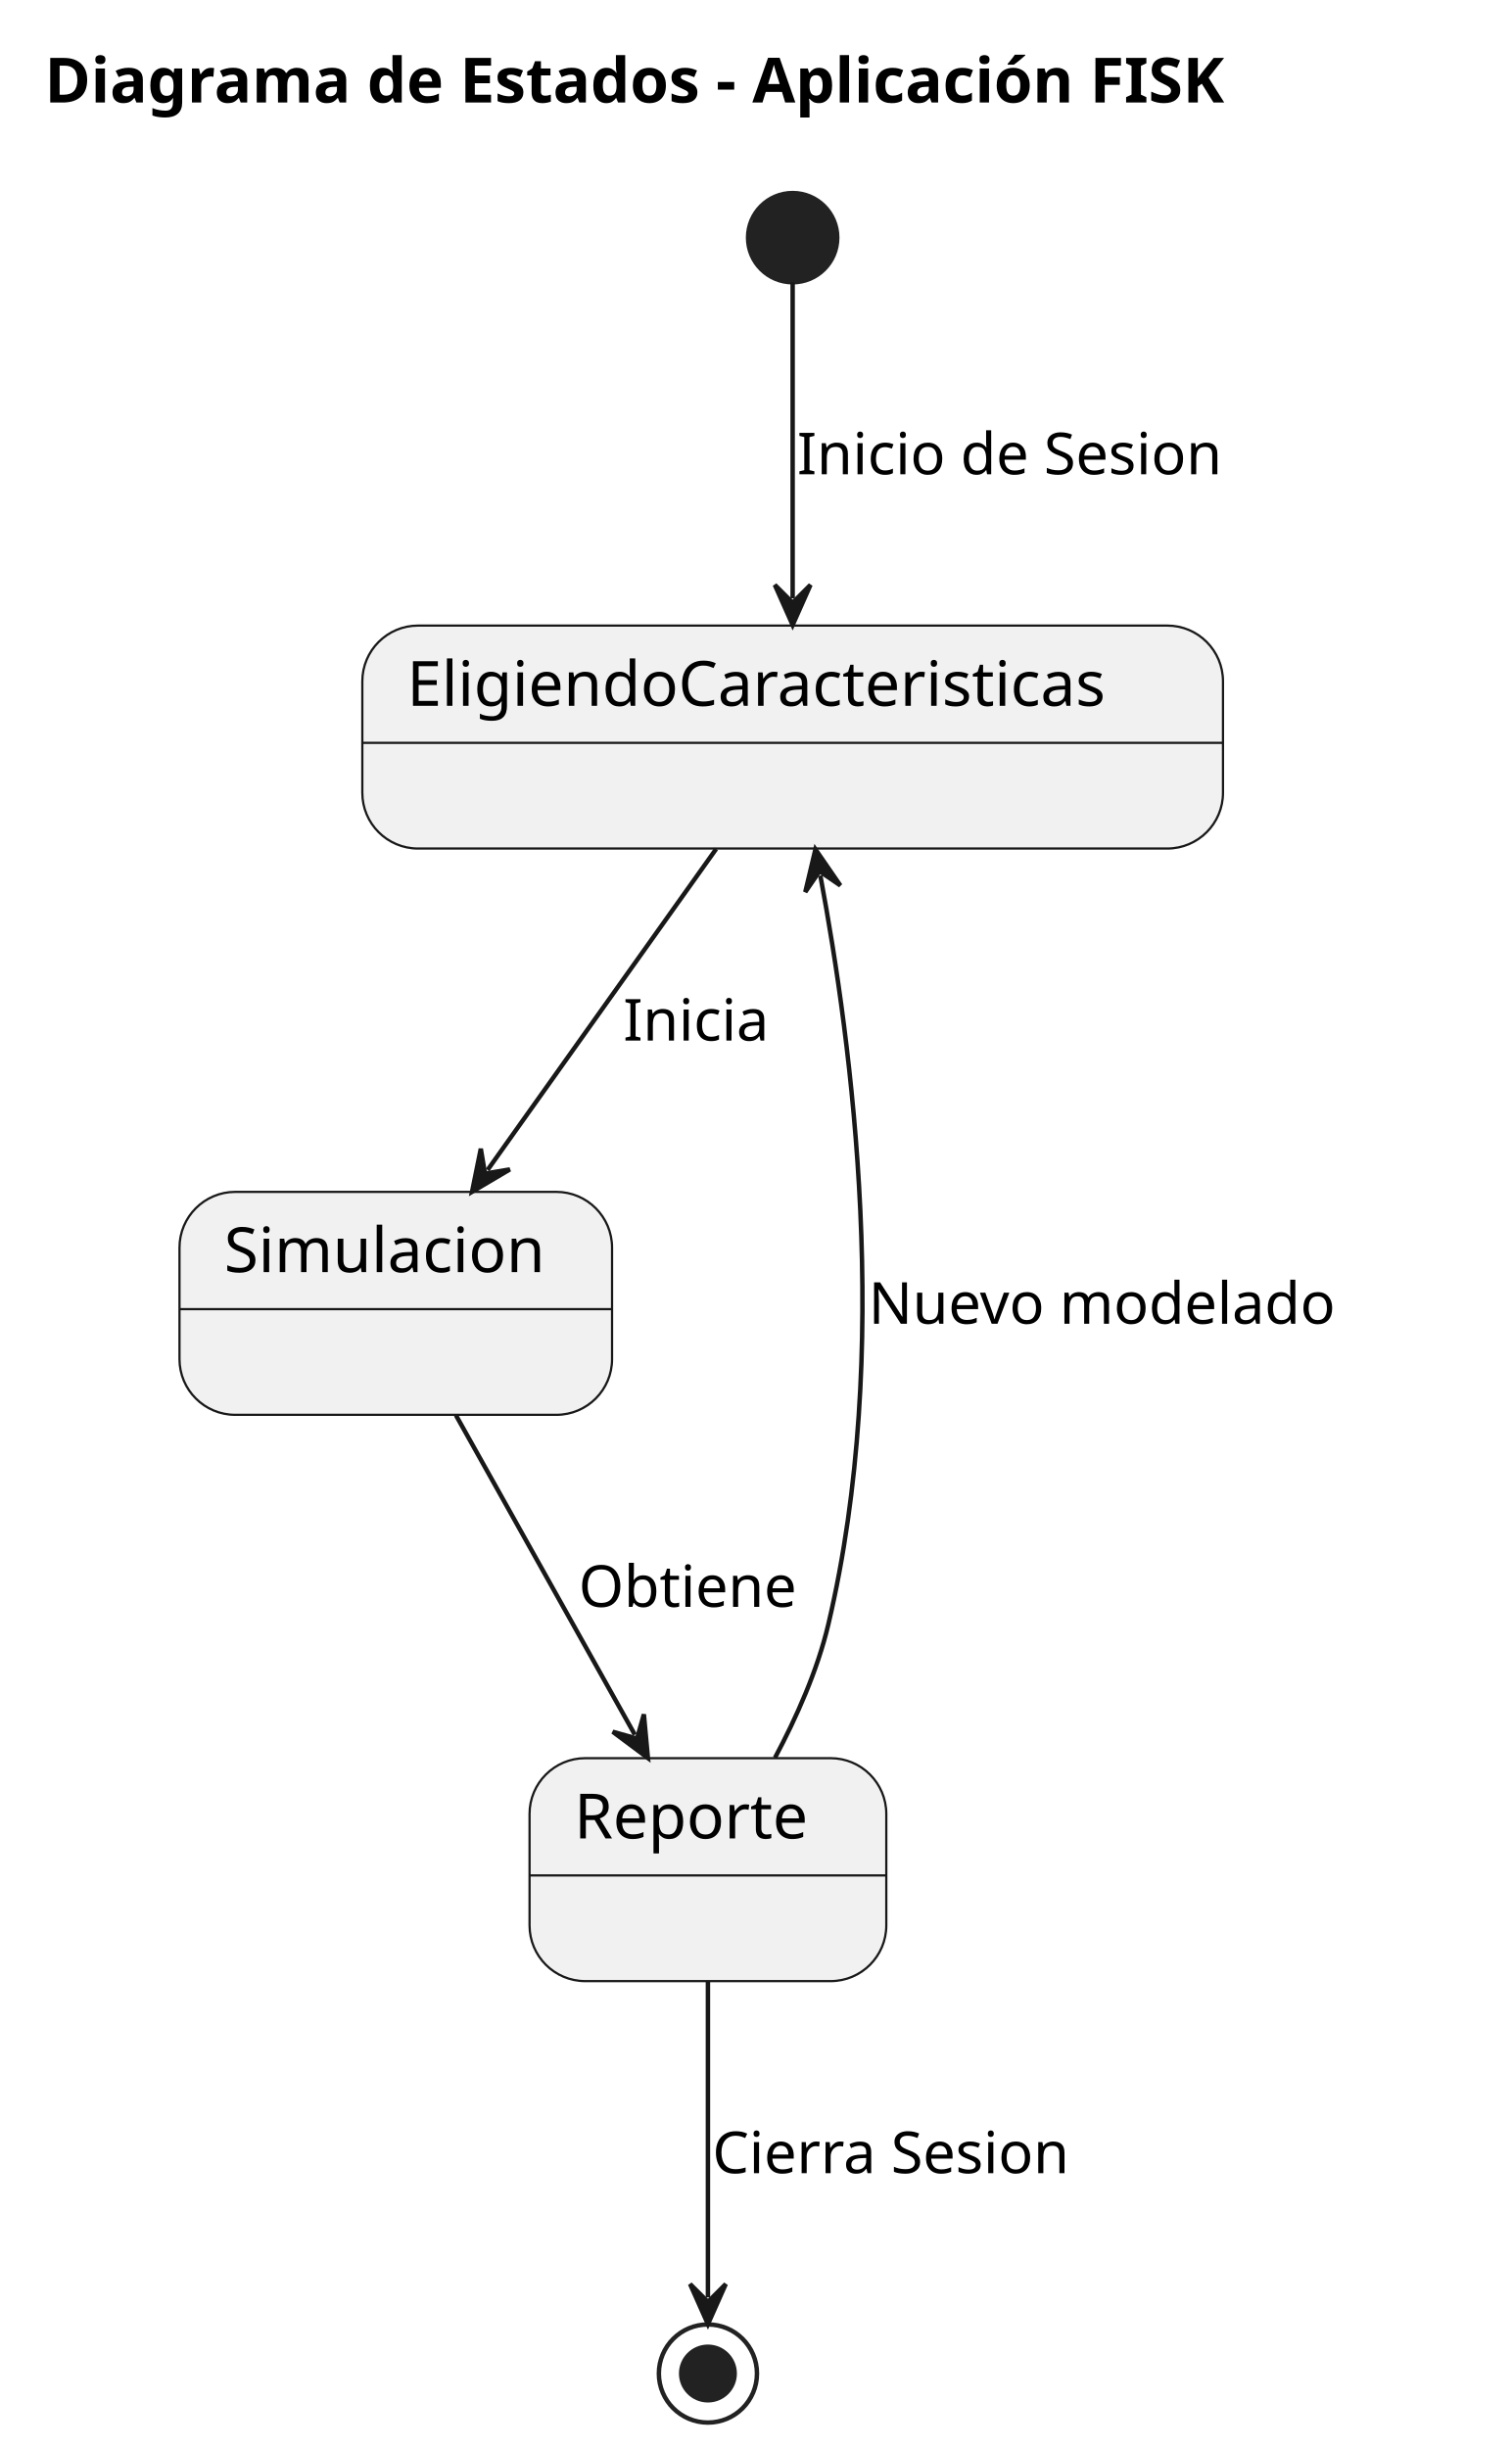
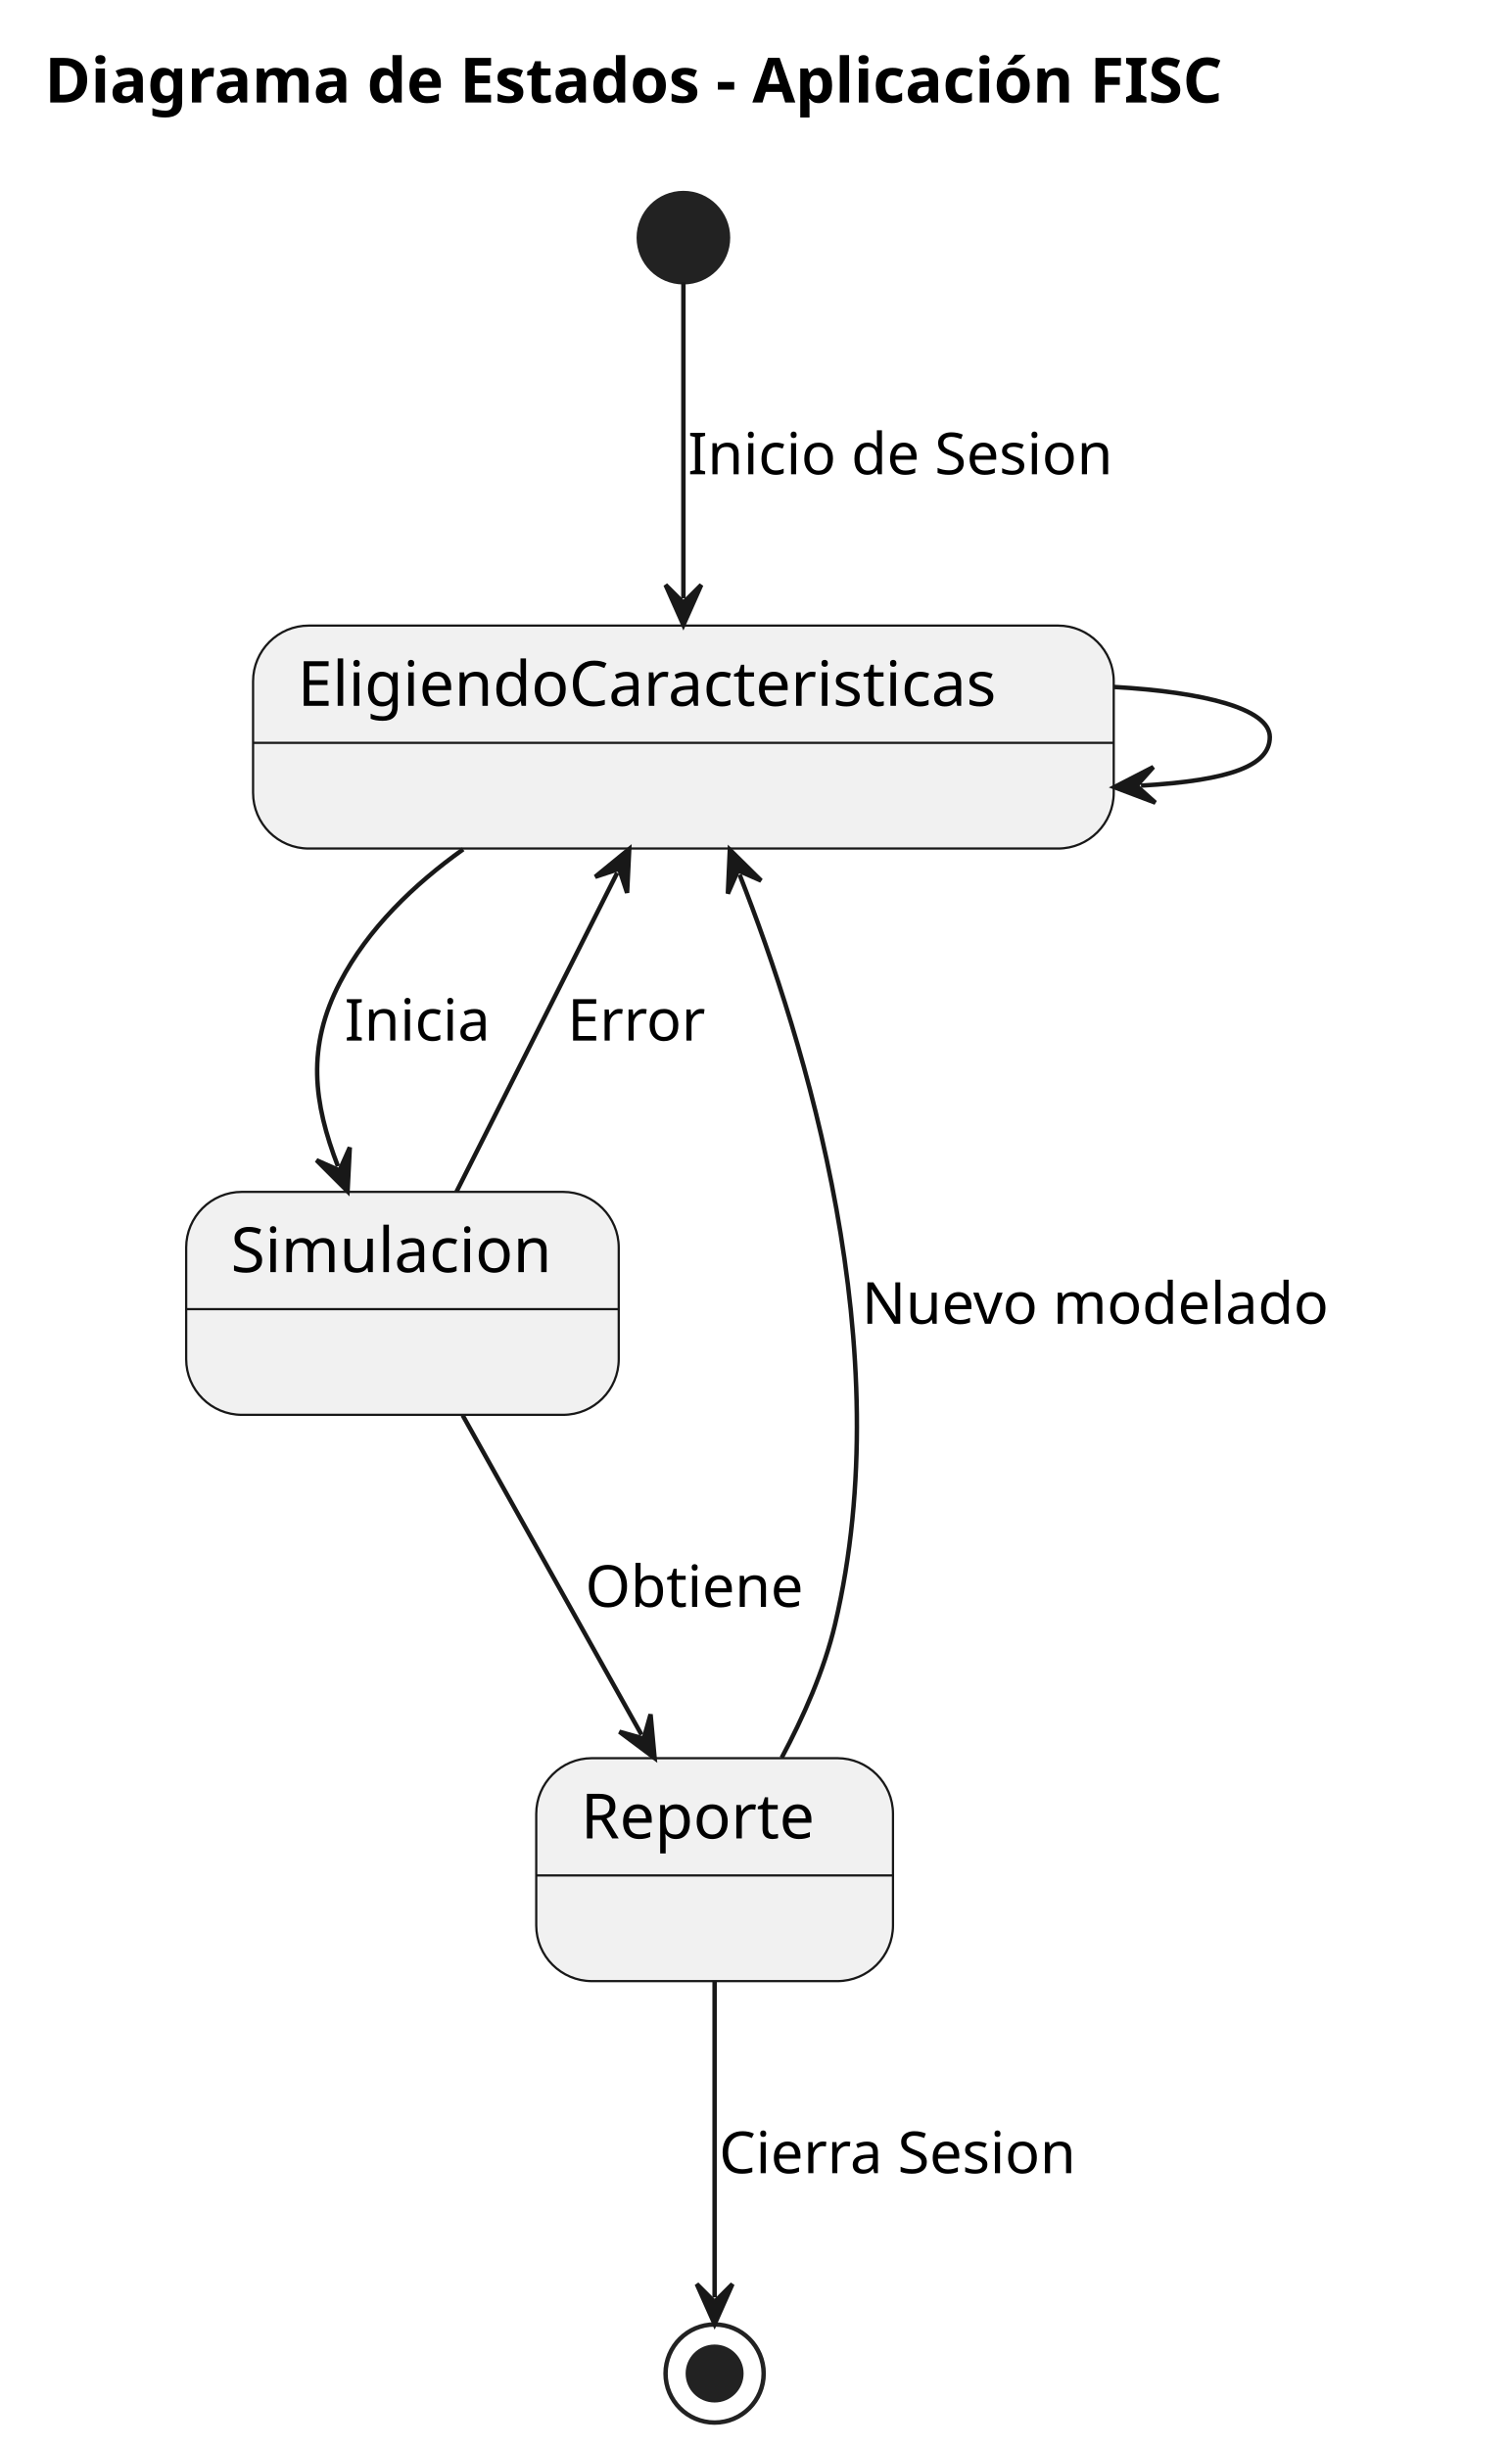
<svg xmlns="http://www.w3.org/2000/svg" contentStyleType="text/css" height="549px" preserveAspectRatio="none" style="width:339px;height:549px;background:#FFFFFF;" version="1.1" viewBox="0 0 339 549" width="339px" zoomAndPan="magnify">
  <defs />
  <g>
-     <text fill="#000000" font-family="sans-serif" font-size="14" font-weight="bold" lengthAdjust="spacing" textLength="311" x="10" y="22.995">Diagrama de Estados - Aplicación FISK</text>
-     <ellipse cx="177.75" cy="53.297" fill="#222222" rx="10" ry="10" style="stroke:#222222;stroke-width:1.0;" />
+     <text fill="#000000" font-family="sans-serif" font-size="14" font-weight="bold" lengthAdjust="spacing" textLength="311" x="10" y="22.995">Diagrama de Estados - Aplicación FISC</text>
+     <ellipse cx="153.25" cy="53.297" fill="#222222" rx="10" ry="10" style="stroke:#222222;stroke-width:1.0;" />
    <g id="EligiendoCaracteristicas">
-       <rect fill="#F1F1F1" height="50" rx="12.5" ry="12.5" style="stroke:#181818;stroke-width:0.5;" width="193" x="81.25" y="140.297" />
-       <line style="stroke:#181818;stroke-width:0.5;" x1="81.25" x2="274.25" y1="166.594" y2="166.594" />
-       <text fill="#000000" font-family="sans-serif" font-size="14" lengthAdjust="spacing" textLength="173" x="91.25" y="158.292">EligiendoCaracteristicas</text>
+       <rect fill="#F1F1F1" height="50" rx="12.5" ry="12.5" style="stroke:#181818;stroke-width:0.5;" width="193" x="56.75" y="140.297" />
+       <line style="stroke:#181818;stroke-width:0.5;" x1="56.75" x2="249.75" y1="166.594" y2="166.594" />
+       <text fill="#000000" font-family="sans-serif" font-size="14" lengthAdjust="spacing" textLength="173" x="66.75" y="158.292">EligiendoCaracteristicas</text>
    </g>
    <g id="Simulacion">
-       <rect fill="#F1F1F1" height="50" rx="12.5" ry="12.5" style="stroke:#181818;stroke-width:0.5;" width="97" x="40.25" y="267.297" />
-       <line style="stroke:#181818;stroke-width:0.5;" x1="40.25" x2="137.25" y1="293.594" y2="293.594" />
-       <text fill="#000000" font-family="sans-serif" font-size="14" lengthAdjust="spacing" textLength="77" x="50.25" y="285.292">Simulacion</text>
+       <rect fill="#F1F1F1" height="50" rx="12.5" ry="12.5" style="stroke:#181818;stroke-width:0.5;" width="97" x="41.75" y="267.297" />
+       <line style="stroke:#181818;stroke-width:0.5;" x1="41.75" x2="138.75" y1="293.594" y2="293.594" />
+       <text fill="#000000" font-family="sans-serif" font-size="14" lengthAdjust="spacing" textLength="77" x="51.75" y="285.292">Simulacion</text>
    </g>
    <g id="Reporte">
-       <rect fill="#F1F1F1" height="50" rx="12.5" ry="12.5" style="stroke:#181818;stroke-width:0.5;" width="80" x="118.75" y="394.297" />
-       <line style="stroke:#181818;stroke-width:0.5;" x1="118.75" x2="198.75" y1="420.594" y2="420.594" />
-       <text fill="#000000" font-family="sans-serif" font-size="14" lengthAdjust="spacing" textLength="60" x="128.75" y="412.292">Reporte</text>
+       <rect fill="#F1F1F1" height="50" rx="12.5" ry="12.5" style="stroke:#181818;stroke-width:0.5;" width="80" x="120.25" y="394.297" />
+       <line style="stroke:#181818;stroke-width:0.5;" x1="120.25" x2="200.25" y1="420.594" y2="420.594" />
+       <text fill="#000000" font-family="sans-serif" font-size="14" lengthAdjust="spacing" textLength="60" x="130.25" y="412.292">Reporte</text>
    </g>
-     <ellipse cx="158.75" cy="532.297" fill="none" rx="11" ry="11" style="stroke:#222222;stroke-width:1.0;" />
-     <ellipse cx="158.75" cy="532.297" fill="#222222" rx="6" ry="6" style="stroke:#222222;stroke-width:1.0;" />
+     <ellipse cx="160.25" cy="532.297" fill="none" rx="11" ry="11" style="stroke:#222222;stroke-width:1.0;" />
+     <ellipse cx="160.25" cy="532.297" fill="#222222" rx="6" ry="6" style="stroke:#222222;stroke-width:1.0;" />
    <g id="link_*start*_EligiendoCaracteristicas">
-       <path d="M177.75,63.299 C177.75,79.924 177.75,109.952 177.75,134.17 " fill="none" id="*start*-to-EligiendoCaracteristicas" style="stroke:#181818;stroke-width:1.0;" />
-       <polygon fill="#181818" points="177.75,140.17,181.75,131.17,177.75,135.17,173.75,131.17,177.75,140.17" style="stroke:#181818;stroke-width:1.0;" />
-       <text fill="#000000" font-family="sans-serif" font-size="13" lengthAdjust="spacing" textLength="98" x="178.75" y="106.364">Inicio de Sesion</text>
+       <path d="M153.25,63.299 C153.25,79.924 153.25,109.952 153.25,134.17 " fill="none" id="*start*-to-EligiendoCaracteristicas" style="stroke:#181818;stroke-width:1.0;" />
+       <polygon fill="#181818" points="153.25,140.17,157.25,131.17,153.25,135.17,149.25,131.17,153.25,140.17" style="stroke:#181818;stroke-width:1.0;" />
+       <text fill="#000000" font-family="sans-serif" font-size="13" lengthAdjust="spacing" textLength="98" x="154.25" y="106.364">Inicio de Sesion</text>
    </g>
    <g id="link_EligiendoCaracteristicas_Simulacion">
-       <path d="M160.59,190.398 C144.83,212.533 125.081,240.27 109.337,262.382 " fill="none" id="EligiendoCaracteristicas-to-Simulacion" style="stroke:#181818;stroke-width:1.0;" />
-       <polygon fill="#181818" points="105.857,267.27,114.336,262.258,108.757,263.197,107.819,257.618,105.857,267.27" style="stroke:#181818;stroke-width:1.0;" />
-       <text fill="#000000" font-family="sans-serif" font-size="13" lengthAdjust="spacing" textLength="32" x="139.75" y="233.364">Inicia</text>
+       <path d="M103.851,190.477 C92.796,198.371 82.503,208.274 76.25,220.297 C68.714,234.787 70.288,247.27 75.783,261.56 " fill="none" id="EligiendoCaracteristicas-to-Simulacion" style="stroke:#181818;stroke-width:1.0;" />
+       <polygon fill="#181818" points="77.937,267.16,78.44,257.324,76.142,262.493,70.973,260.195,77.937,267.16" style="stroke:#181818;stroke-width:1.0;" />
+       <text fill="#000000" font-family="sans-serif" font-size="13" lengthAdjust="spacing" textLength="32" x="77.25" y="233.364">Inicia</text>
+     </g>
+     <g id="link_Simulacion_EligiendoCaracteristicas">
+       <path d="M102.36,267.27 C113.504,245.158 127.247,217.891 138.403,195.756 " fill="none" id="Simulacion-to-EligiendoCaracteristicas" style="stroke:#181818;stroke-width:1.0;" />
+       <polygon fill="#181818" points="141.103,190.398,133.48,196.635,138.853,194.863,140.624,200.235,141.103,190.398" style="stroke:#181818;stroke-width:1.0;" />
+       <text fill="#000000" font-family="sans-serif" font-size="13" lengthAdjust="spacing" textLength="31" x="127.25" y="233.364">Error</text>
    </g>
    <g id="link_Simulacion_Reporte">
-       <path d="M102.247,317.398 C114.642,339.533 129.981,366.923 142.363,389.035 " fill="none" id="Simulacion-to-Reporte" style="stroke:#181818;stroke-width:1.0;" />
-       <polygon fill="#181818" points="145.295,394.27,144.388,384.463,142.852,389.907,137.408,388.372,145.295,394.27" style="stroke:#181818;stroke-width:1.0;" />
-       <text fill="#000000" font-family="sans-serif" font-size="13" lengthAdjust="spacing" textLength="50" x="129.75" y="360.364">Obtiene</text>
+       <path d="M103.747,317.398 C116.142,339.533 131.481,366.923 143.863,389.035 " fill="none" id="Simulacion-to-Reporte" style="stroke:#181818;stroke-width:1.0;" />
+       <polygon fill="#181818" points="146.795,394.27,145.888,384.463,144.352,389.907,138.908,388.372,146.795,394.27" style="stroke:#181818;stroke-width:1.0;" />
+       <text fill="#000000" font-family="sans-serif" font-size="13" lengthAdjust="spacing" textLength="50" x="131.25" y="360.364">Obtiene</text>
    </g>
    <g id="link_Reporte_EligiendoCaracteristicas">
-       <path d="M173.783,394.212 C178.602,385.179 183.318,374.6 185.75,364.297 C200.215,303.024 191.014,234.072 183.962,196.366 " fill="none" id="Reporte-to-EligiendoCaracteristicas" style="stroke:#181818;stroke-width:1.0;" />
-       <polygon fill="#181818" points="182.859,190.468,180.582,200.05,183.778,195.383,188.445,198.579,182.859,190.468" style="stroke:#181818;stroke-width:1.0;" />
-       <text fill="#000000" font-family="sans-serif" font-size="13" lengthAdjust="spacing" textLength="109" x="194.75" y="296.864">Nuevo modelado</text>
+       <path d="M175.283,394.212 C180.102,385.179 184.818,374.6 187.25,364.297 C201.874,302.347 180.557,233.684 165.854,196.155 " fill="none" id="Reporte-to-EligiendoCaracteristicas" style="stroke:#181818;stroke-width:1.0;" />
+       <polygon fill="#181818" points="163.665,190.569,163.224,200.408,165.489,195.224,170.672,197.49,163.665,190.569" style="stroke:#181818;stroke-width:1.0;" />
+       <text fill="#000000" font-family="sans-serif" font-size="13" lengthAdjust="spacing" textLength="109" x="193.25" y="296.864">Nuevo modelado</text>
    </g>
    <g id="link_Reporte_*end*">
-       <path d="M158.75,444.382 C158.75,468.357 158.75,497.992 158.75,515.232 " fill="none" id="Reporte-to-*end*" style="stroke:#181818;stroke-width:1.0;" />
-       <polygon fill="#181818" points="158.75,521.232,162.75,512.232,158.75,516.232,154.75,512.232,158.75,521.232" style="stroke:#181818;stroke-width:1.0;" />
-       <text fill="#000000" font-family="sans-serif" font-size="13" lengthAdjust="spacing" textLength="84" x="159.75" y="487.364">Cierra Sesion</text>
+       <path d="M160.25,444.382 C160.25,468.357 160.25,497.992 160.25,515.232 " fill="none" id="Reporte-to-*end*" style="stroke:#181818;stroke-width:1.0;" />
+       <polygon fill="#181818" points="160.25,521.232,164.25,512.232,160.25,516.232,156.25,512.232,160.25,521.232" style="stroke:#181818;stroke-width:1.0;" />
+       <text fill="#000000" font-family="sans-serif" font-size="13" lengthAdjust="spacing" textLength="84" x="161.25" y="487.364">Cierra Sesion</text>
+     </g>
+     <g id="link_EligiendoCaracteristicas_EligiendoCaracteristicas">
+       <path d="M249.871,154.064 C270.142,155.225 284.75,158.97 284.75,165.297 C284.75,171.624 276.132,175.026 255.861,176.187 " fill="none" id="EligiendoCaracteristicas-to-EligiendoCaracteristicas" style="stroke:#181818;stroke-width:1.0;" />
+       <polygon fill="#181818" points="249.871,176.53,259.085,180.009,254.863,176.244,258.628,172.022,249.871,176.53" style="stroke:#181818;stroke-width:1.0;" />
    </g>
  </g>
</svg>
